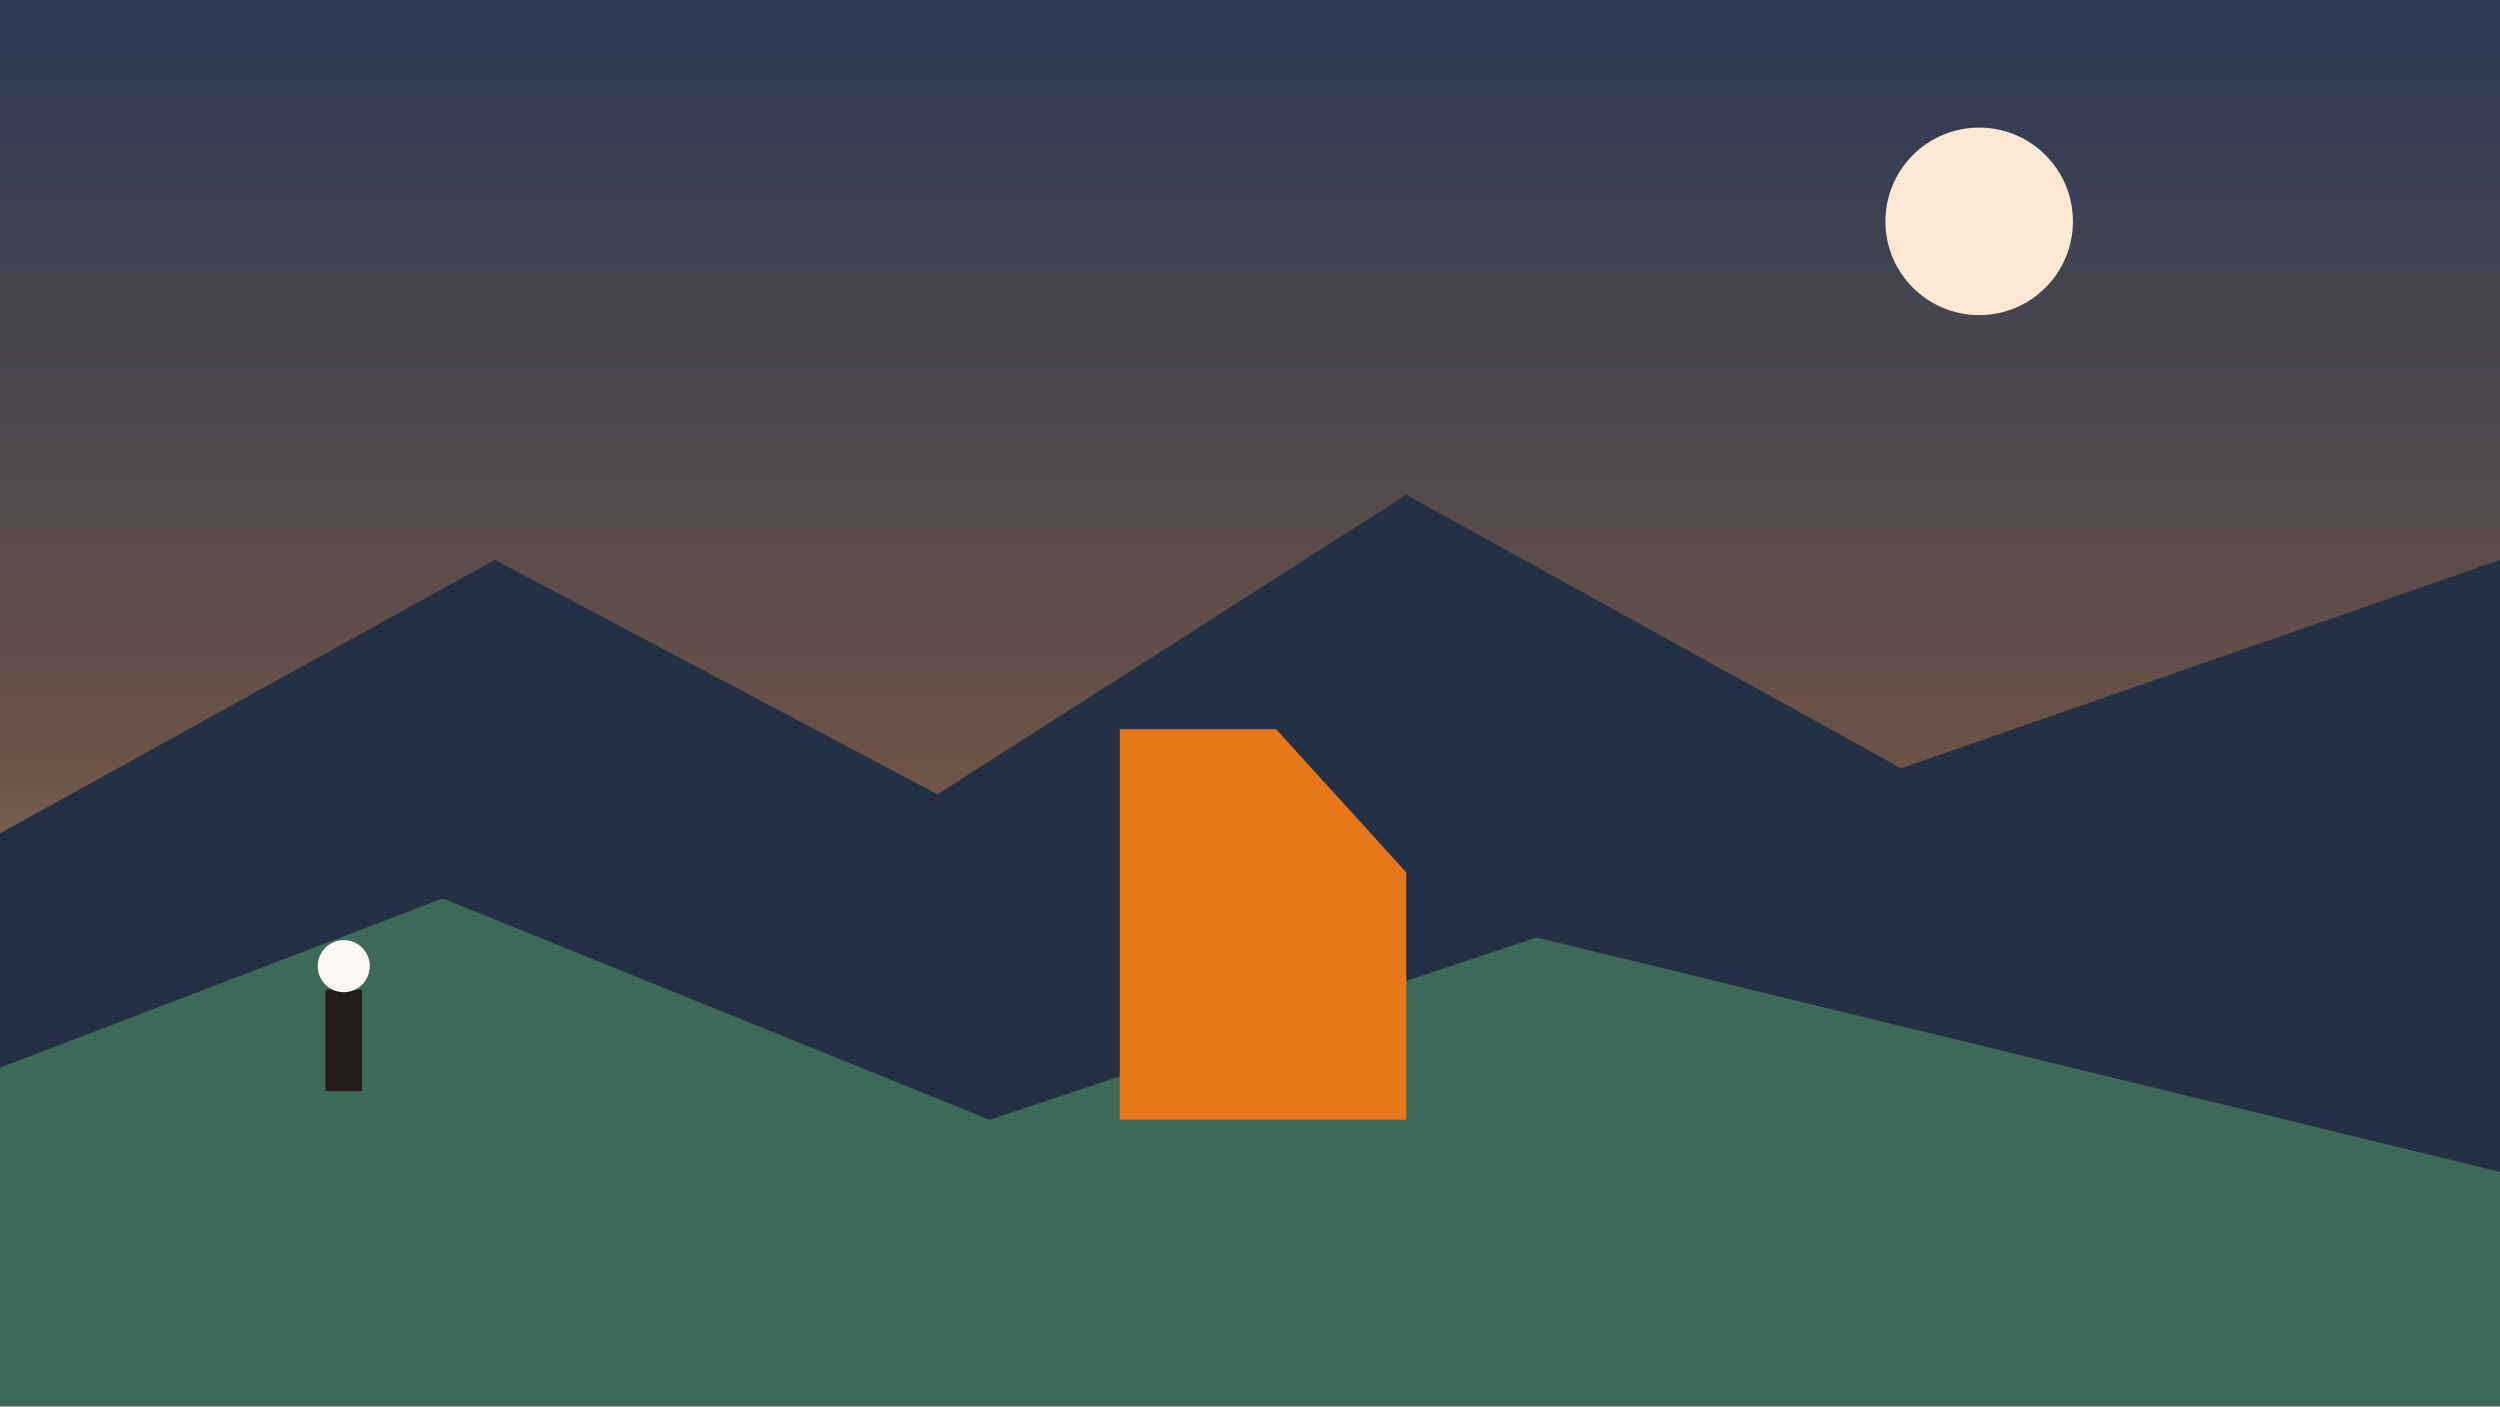
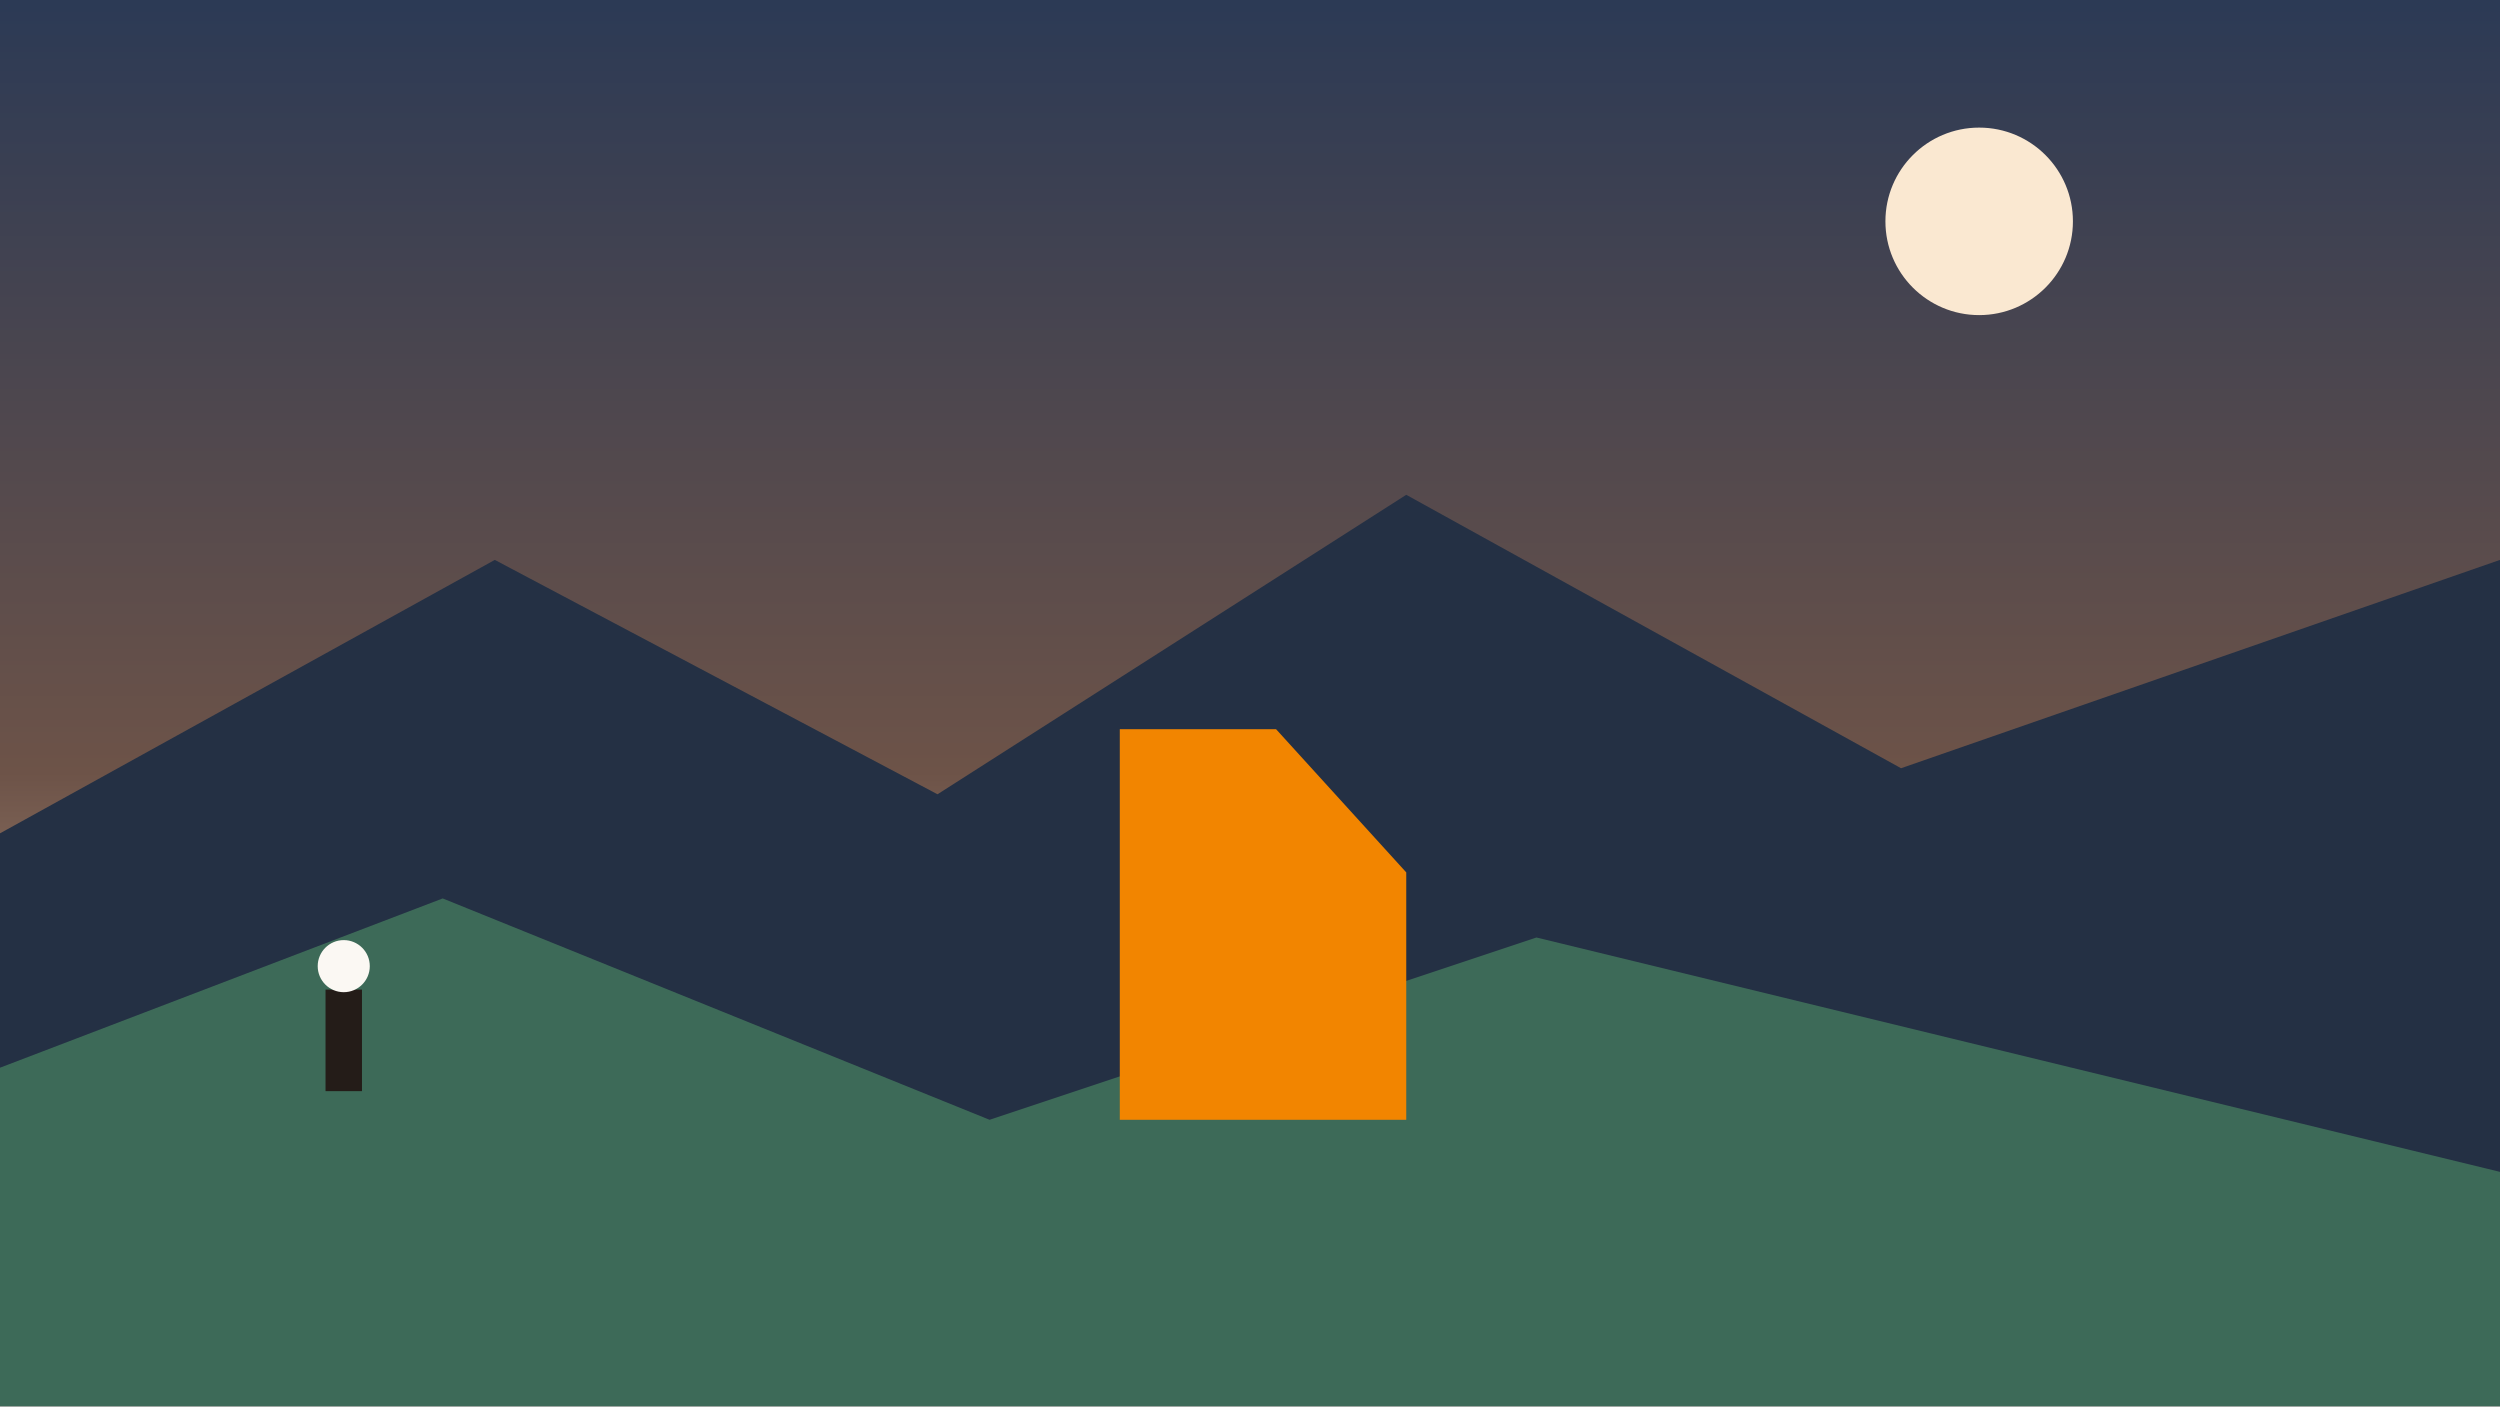
<svg xmlns="http://www.w3.org/2000/svg" viewBox="0 0 1920 1080">
  <defs>
    <linearGradient id="sky" x1="0" y1="0" x2="0" y2="1">
      <stop offset="0" stop-color="#2c3a55" />
      <stop offset="0.55" stop-color="#6d5348" />
      <stop offset="1" stop-color="#e7cbb0" />
    </linearGradient>
  </defs>
  <rect width="1920" height="1080" fill="url(#sky)" />
-   <circle cx="1520" cy="170" r="72" fill="#fde8d4" />
+   <circle cx="1520" cy="170" r="72" fill="#fae8d1" />
  <path d="M0 640 L380 430 L720 610 L1080 380 L1460 590 L1920 430 V1080 H0 Z" fill="#243044" />
  <path d="M0 820 L340 690 L760 860 L1180 720 L1920 900 V1080 H0 Z" fill="#3d6a58" />
-   <path d="M860 860 V560 h120 l100 110 v190 Z" fill="#e8761b" />
+   <path d="M860 860 V560 h120 l100 110 v190 Z" fill="#f28500" />
  <rect x="250" y="760" width="28" height="78" fill="#241c18" />
  <circle cx="264" cy="742" r="20" fill="#fbf8f3" />
</svg>
